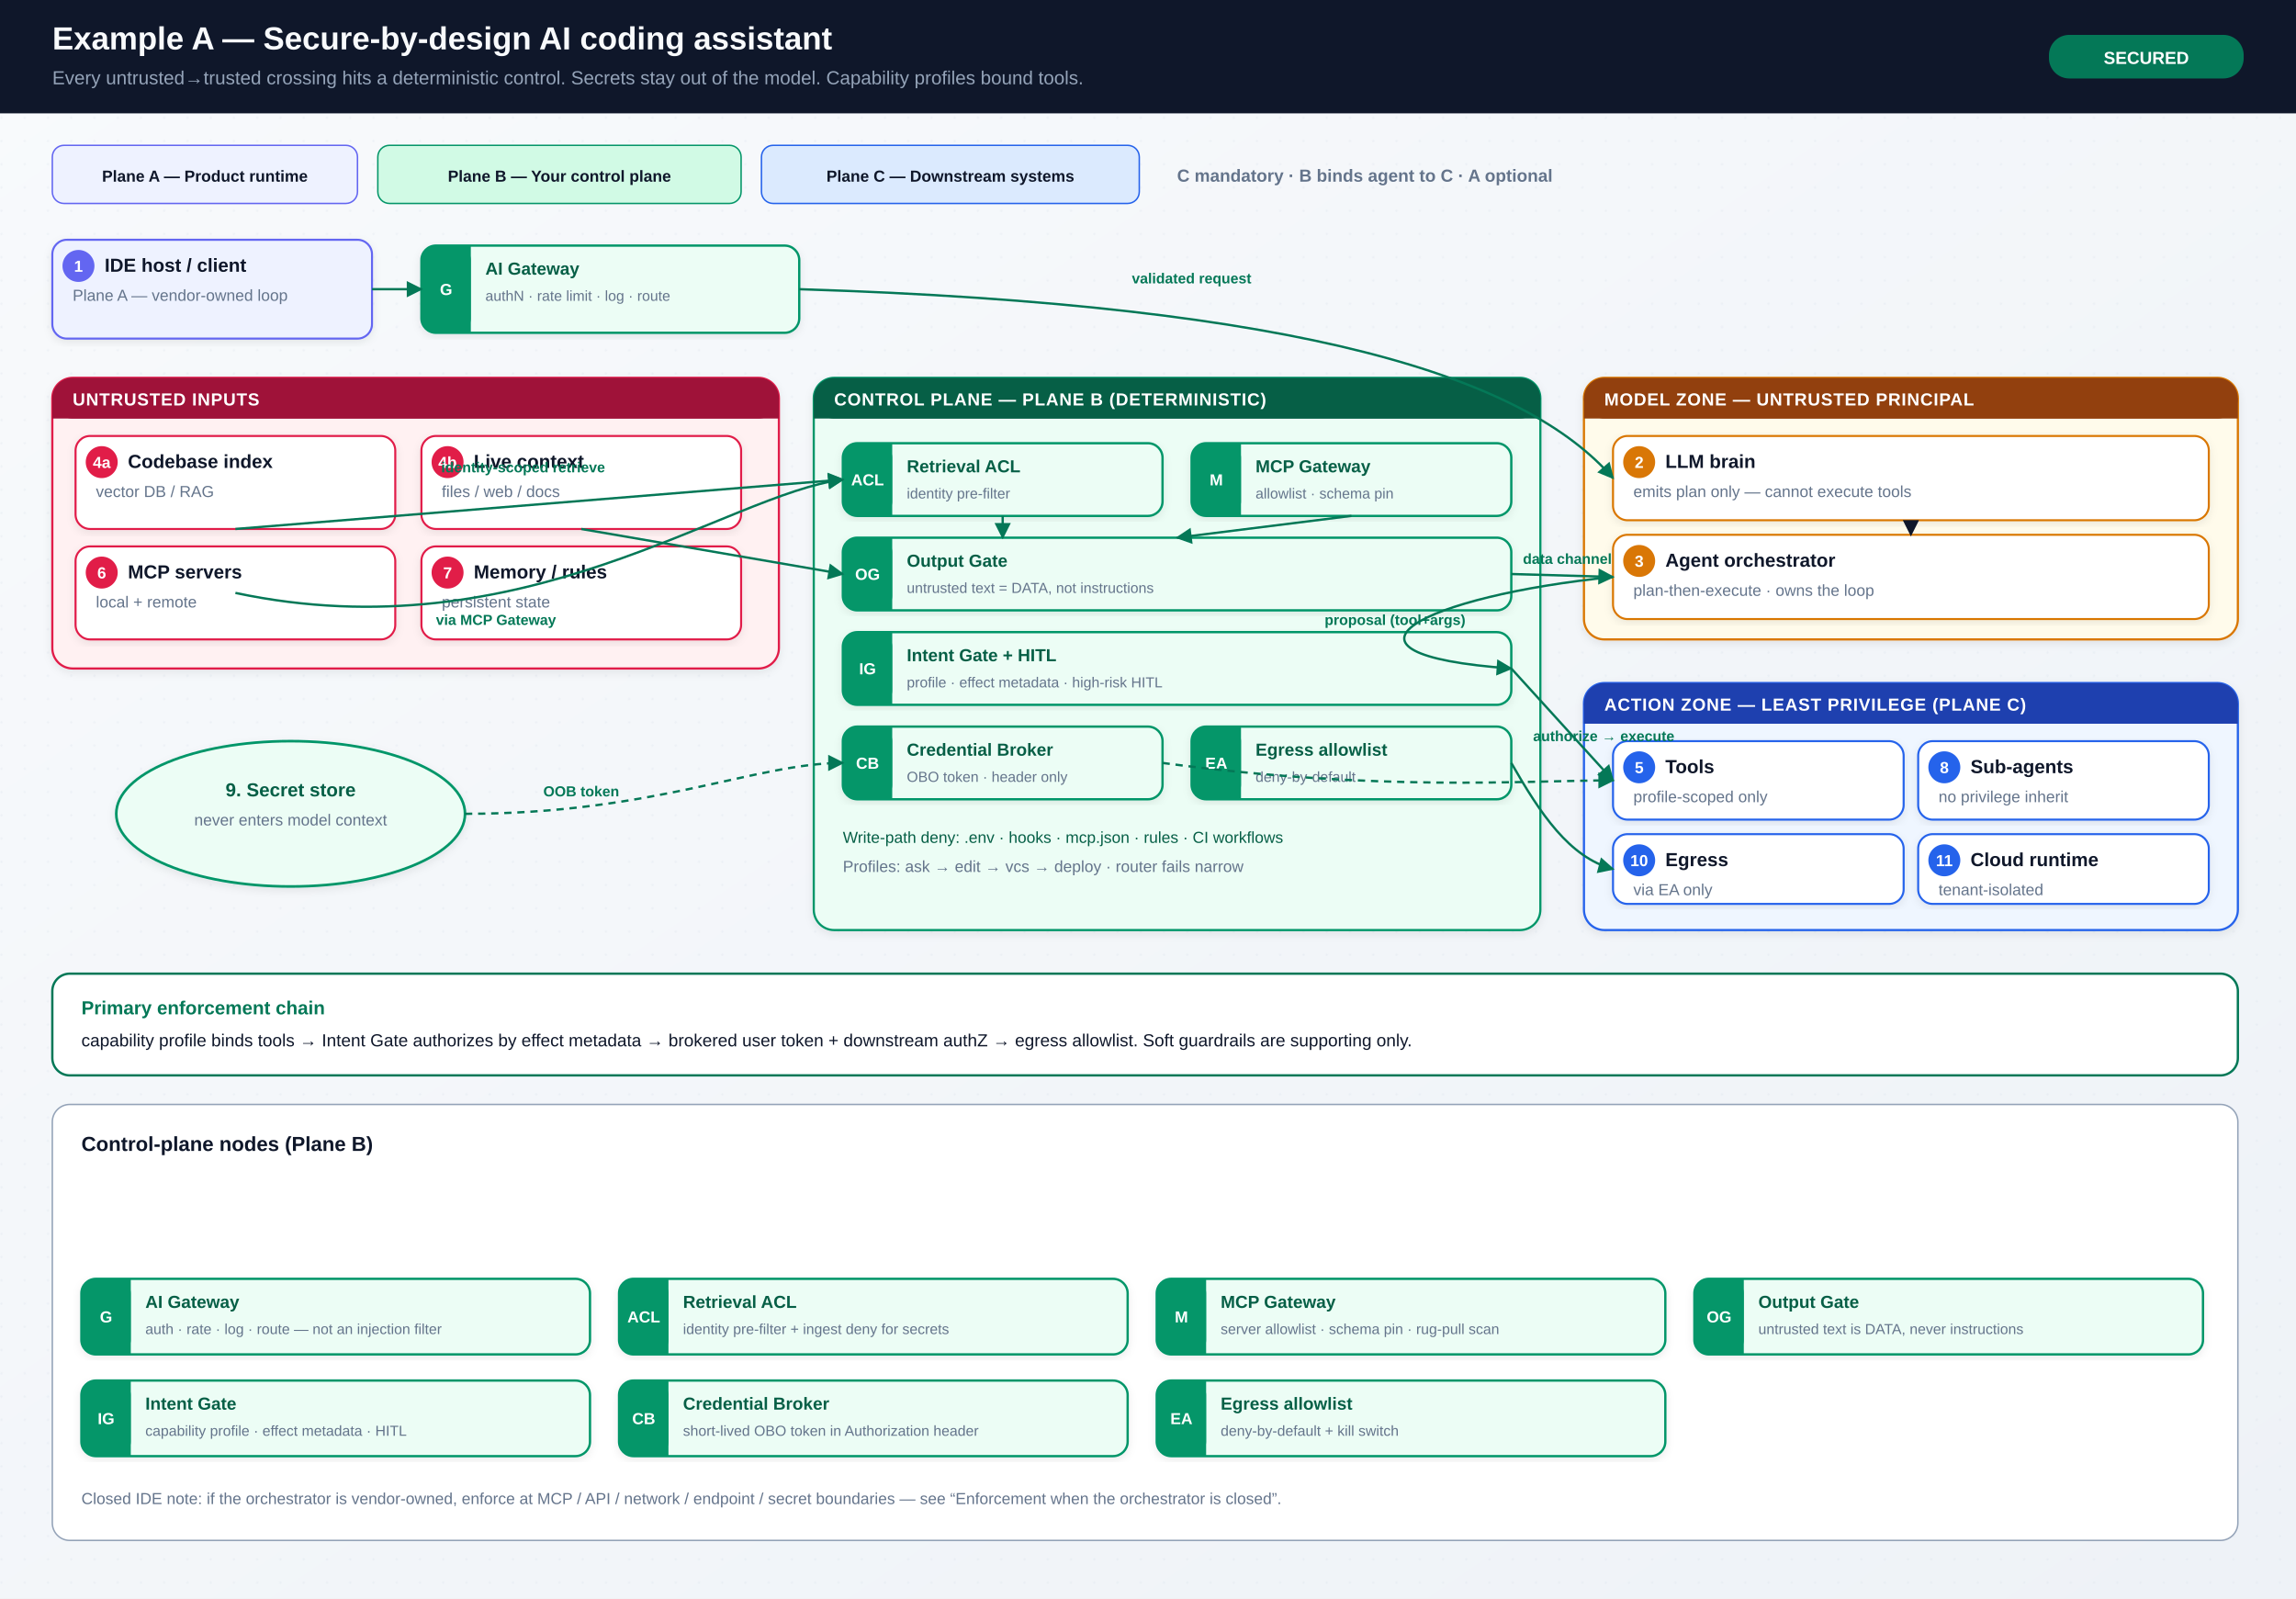
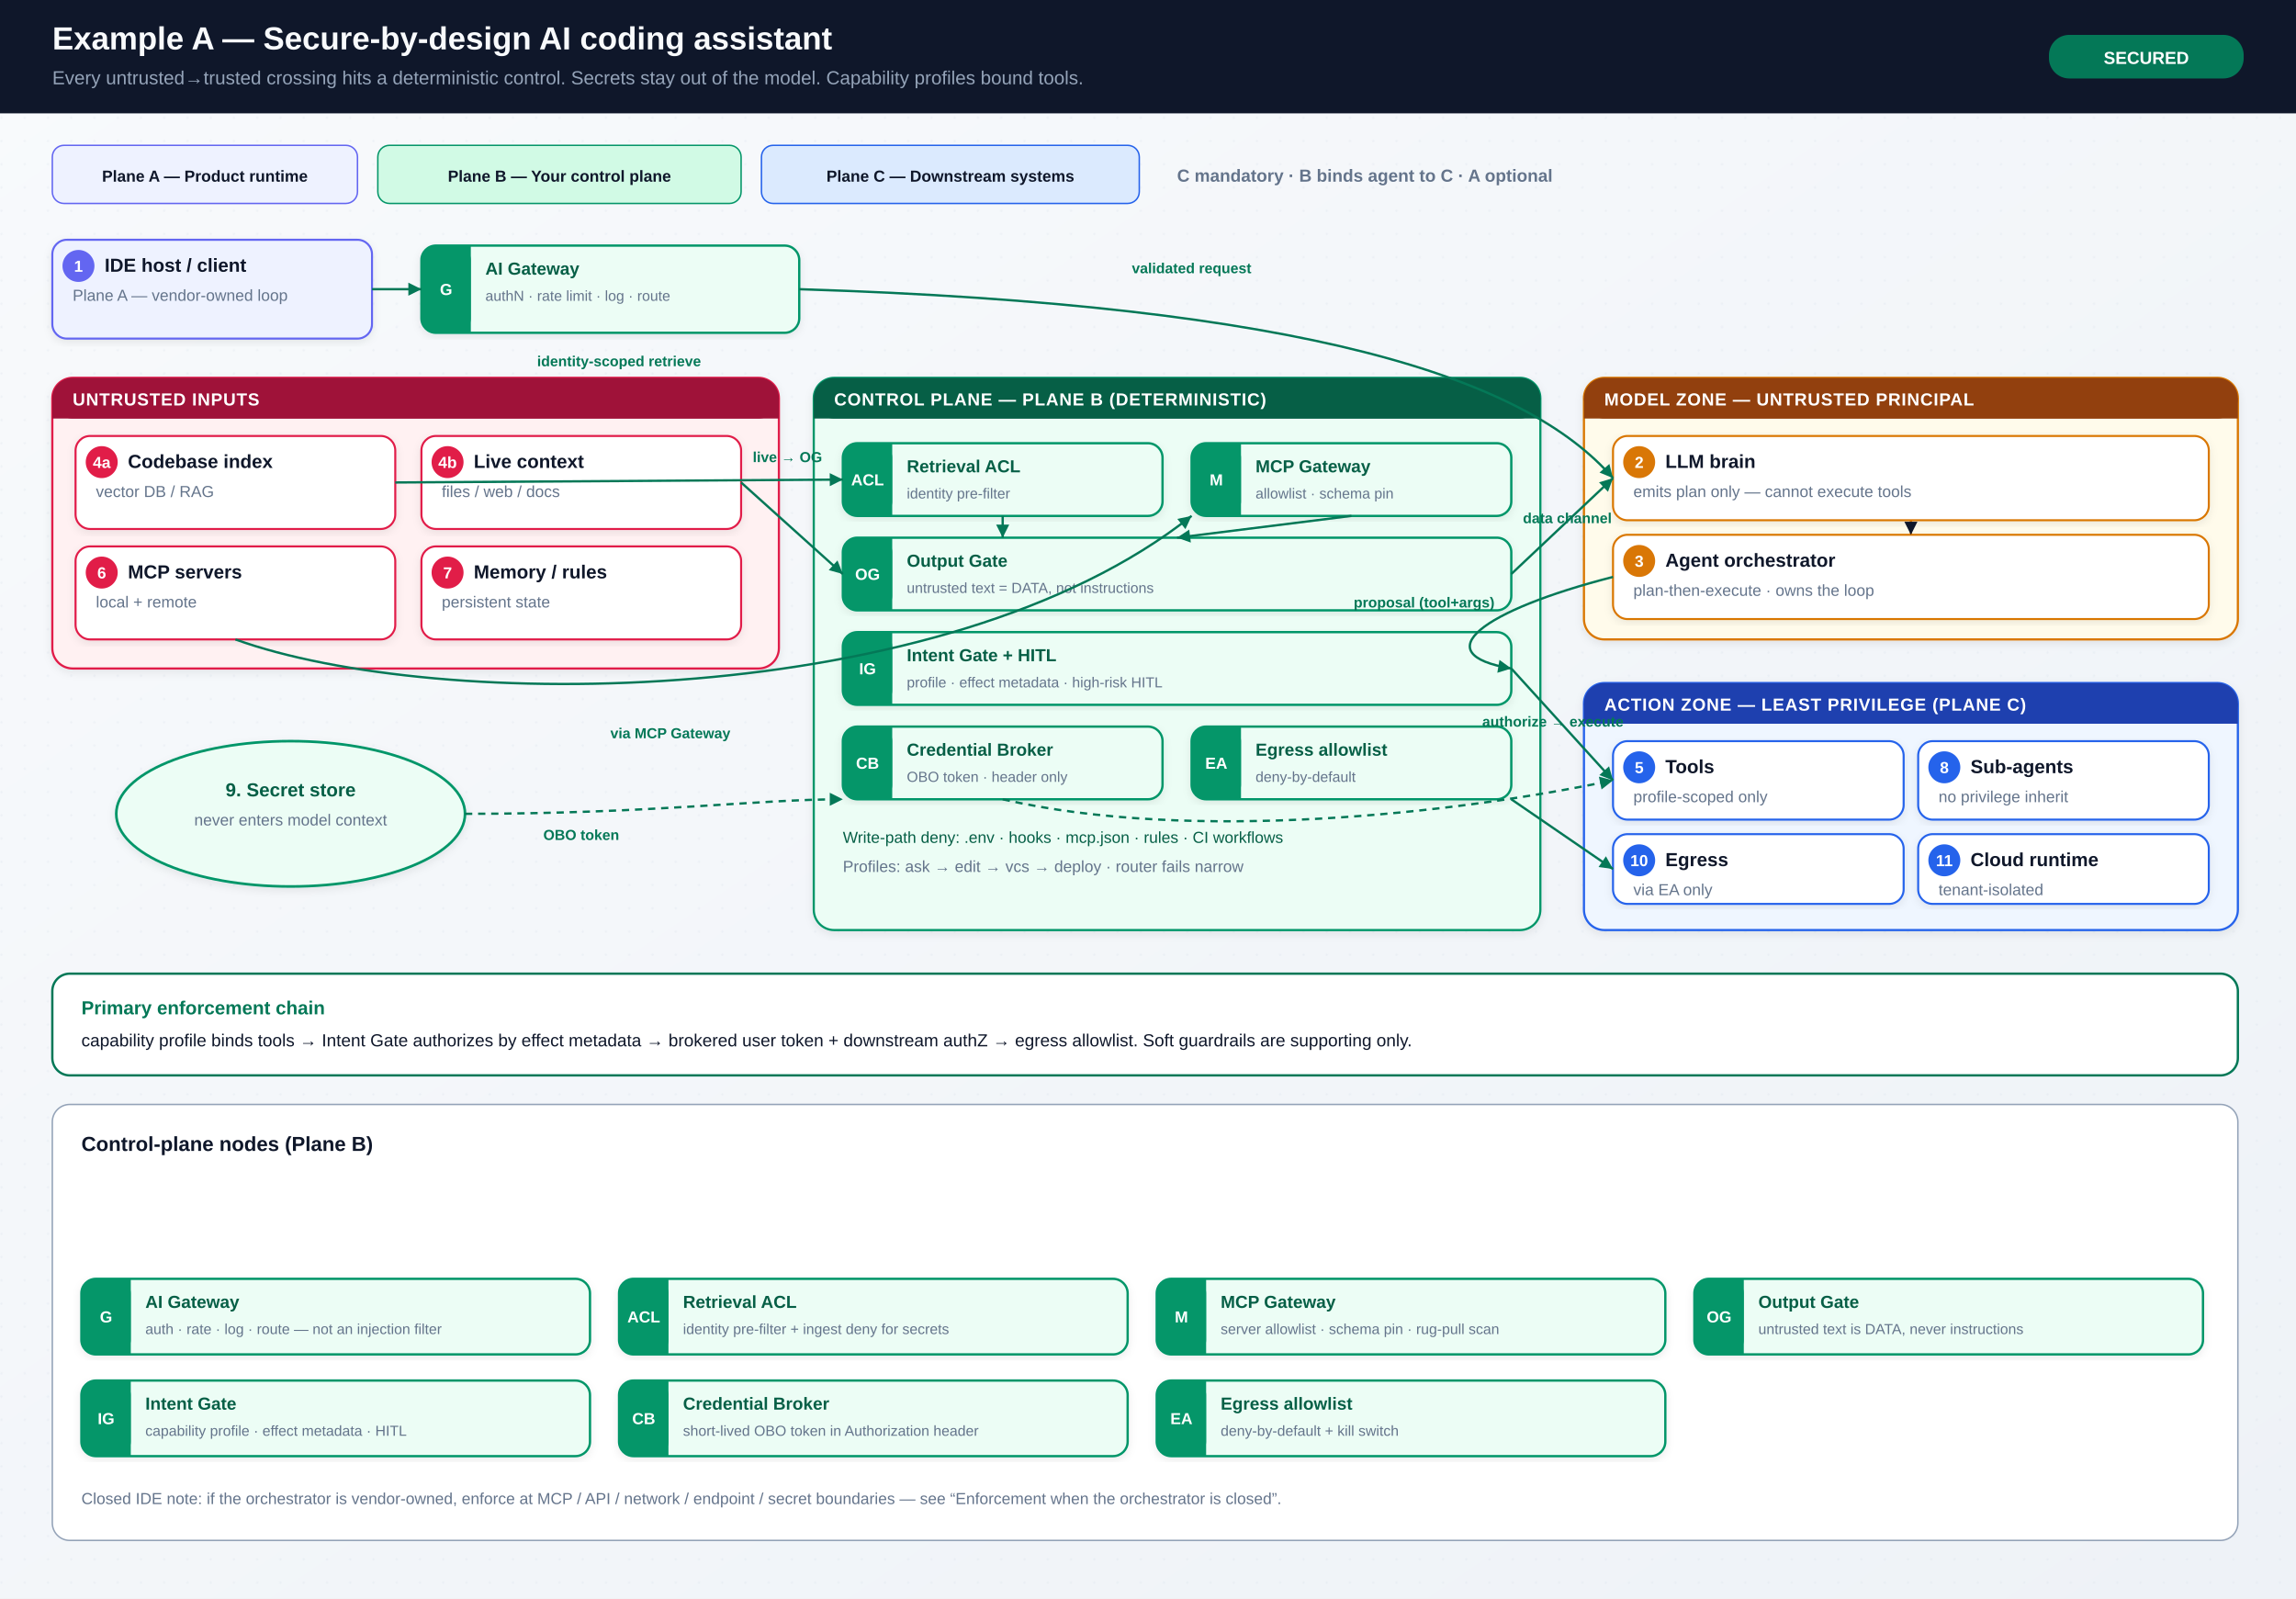
<svg xmlns="http://www.w3.org/2000/svg" width="1580" height="1100" viewBox="0 0 1580 1100">
  <defs>
-     <marker id="arr" viewBox="0 0 10 10" refX="9" refY="5" markerWidth="7" markerHeight="7" orient="auto-start-reverse">
+     <marker id="arr" markerUnits="userSpaceOnUse" viewBox="0 0 10 10" refX="10" refY="5" markerWidth="9" markerHeight="9" orient="auto">
      <path d="M 0 0 L 10 5 L 0 10 z" fill="#0F172A" />
    </marker>
-     <marker id="arrR" viewBox="0 0 10 10" refX="9" refY="5" markerWidth="7" markerHeight="7" orient="auto-start-reverse">
+     <marker id="arrR" markerUnits="userSpaceOnUse" viewBox="0 0 10 10" refX="10" refY="5" markerWidth="9" markerHeight="9" orient="auto">
      <path d="M 0 0 L 10 5 L 0 10 z" fill="#B91C1C" />
    </marker>
-     <marker id="arrG" viewBox="0 0 10 10" refX="9" refY="5" markerWidth="7" markerHeight="7" orient="auto-start-reverse">
+     <marker id="arrG" markerUnits="userSpaceOnUse" viewBox="0 0 10 10" refX="10" refY="5" markerWidth="9" markerHeight="9" orient="auto">
      <path d="M 0 0 L 10 5 L 0 10 z" fill="#047857" />
    </marker>
-     <marker id="arrB" viewBox="0 0 10 10" refX="9" refY="5" markerWidth="7" markerHeight="7" orient="auto-start-reverse">
+     <marker id="arrB" markerUnits="userSpaceOnUse" viewBox="0 0 10 10" refX="10" refY="5" markerWidth="9" markerHeight="9" orient="auto">
      <path d="M 0 0 L 10 5 L 0 10 z" fill="#2563EB" />
    </marker>
    <filter id="soft" x="-8%" y="-8%" width="116%" height="116%">
      <feDropShadow dx="0" dy="2" stdDeviation="3" flood-color="#0F172A" flood-opacity="0.08" />
    </filter>
    <linearGradient id="bgGrad" x1="0" y1="0" x2="1" y2="1">
      <stop offset="0%" stop-color="#F8FAFC" />
      <stop offset="100%" stop-color="#EEF2F7" />
    </linearGradient>
    <pattern id="dots" width="16" height="16" patternUnits="userSpaceOnUse">
      <circle cx="1" cy="1" r="0.8" fill="#CBD5E1" opacity="0.55" />
    </pattern>
  </defs>
  <rect width="1580" height="1100" fill="url(#bgGrad)" />
  <rect width="1580" height="1100" fill="url(#dots)" opacity="0.35" />
  <rect width="1580" height="78" fill="#0F172A" />
  <text x="36" y="34" font-family="Segoe UI, Helvetica Neue, Arial, sans-serif" font-size="22" font-weight="700" fill="#F8FAFC">Example A — Secure-by-design AI coding assistant</text>
  <text x="36" y="58" font-family="Segoe UI, Helvetica Neue, Arial, sans-serif" font-size="13" fill="#94A3B8">Every untrusted→trusted crossing hits a deterministic control. Secrets stay out of the model. Capability profiles bound tools.</text>
  <rect x="1410" y="24" rx="14" ry="14" width="134" height="30" fill="#047857" />
  <text x="1477" y="44" text-anchor="middle" font-family="Segoe UI, Helvetica Neue, Arial, sans-serif" font-size="12" font-weight="700" fill="#FFFFFF">SECURED</text>
  <rect x="36" y="100" width="210" height="40" rx="8" fill="#EEF2FF" stroke="#6366F1" />
  <text x="141" y="125" text-anchor="middle" font-family="Segoe UI, Helvetica Neue, Arial, sans-serif" font-size="11" font-weight="600" fill="#0F172A">Plane A — Product runtime</text>
  <rect x="260" y="100" width="250" height="40" rx="8" fill="#D1FAE5" stroke="#059669" />
  <text x="385" y="125" text-anchor="middle" font-family="Segoe UI, Helvetica Neue, Arial, sans-serif" font-size="11" font-weight="600" fill="#0F172A">Plane B — Your control plane</text>
  <rect x="524" y="100" width="260" height="40" rx="8" fill="#DBEAFE" stroke="#2563EB" />
  <text x="654" y="125" text-anchor="middle" font-family="Segoe UI, Helvetica Neue, Arial, sans-serif" font-size="11" font-weight="600" fill="#0F172A">Plane C — Downstream systems</text>
  <text x="810" y="125" text-anchor="start" font-family="Segoe UI, Helvetica Neue, Arial, sans-serif" font-size="12" font-weight="600" fill="#64748B">C mandatory · B binds agent to C · A optional</text>
  <rect x="36" y="165" width="220" height="68" rx="10" ry="10" fill="#EEF2FF" stroke="#6366F1" stroke-width="1.4" filter="url(#soft)" />
  <circle cx="54" cy="183" r="11" fill="#6366F1" />
  <text x="54" y="187" text-anchor="middle" font-family="Segoe UI, Helvetica Neue, Arial, sans-serif" font-size="11" font-weight="700" fill="#FFFFFF">1</text>
  <text x="72" y="187" font-family="Segoe UI, Helvetica Neue, Arial, sans-serif" font-size="13" font-weight="700" fill="#0F172A">IDE host / client</text>
  <text x="50" y="207" font-family="Segoe UI, Helvetica Neue, Arial, sans-serif" font-size="11" fill="#64748B">Plane A — vendor-owned loop</text>
  <rect x="290" y="169" width="260" height="60" rx="10" ry="10" fill="#ECFDF5" stroke="#059669" stroke-width="1.6" filter="url(#soft)" />
  <rect x="290" y="169" width="34" height="60" rx="10" ry="10" fill="#059669" />
  <rect x="306" y="169" width="18" height="60" fill="#059669" />
  <text x="307" y="203.0" text-anchor="middle" font-family="Segoe UI, Helvetica Neue, Arial, sans-serif" font-size="11" font-weight="800" fill="#FFFFFF">G</text>
  <text x="334" y="189" font-family="Segoe UI, Helvetica Neue, Arial, sans-serif" font-size="12" font-weight="700" fill="#065F46">AI Gateway</text>
  <text x="334" y="207" font-family="Segoe UI, Helvetica Neue, Arial, sans-serif" font-size="10" fill="#64748B">authN · rate limit · log · route</text>
  <path d="M256,199 L290,199" fill="none" stroke="#047857" stroke-width="1.6" marker-end="url(#arrG)" />
  <rect x="36" y="260" width="500" height="200" rx="14" ry="14" fill="#FFF1F2" stroke="#E11D48" stroke-width="1.5" filter="url(#soft)" />
  <rect x="36" y="260" width="500" height="28" rx="14" ry="14" fill="#9F1239" />
  <rect x="36" y="274" width="500" height="14" fill="#9F1239" />
  <text x="50" y="279" font-family="Segoe UI, Helvetica Neue, Arial, sans-serif" font-size="12" font-weight="700" fill="#FFFFFF" letter-spacing="0.04em">UNTRUSTED INPUTS</text>
  <rect x="52" y="300" width="220" height="64" rx="10" ry="10" fill="#FFFFFF" stroke="#E11D48" stroke-width="1.4" filter="url(#soft)" />
  <circle cx="70" cy="318" r="11" fill="#E11D48" />
  <text x="70" y="322" text-anchor="middle" font-family="Segoe UI, Helvetica Neue, Arial, sans-serif" font-size="11" font-weight="700" fill="#FFFFFF">4a</text>
  <text x="88" y="322" font-family="Segoe UI, Helvetica Neue, Arial, sans-serif" font-size="13" font-weight="700" fill="#0F172A">Codebase index</text>
  <text x="66" y="342" font-family="Segoe UI, Helvetica Neue, Arial, sans-serif" font-size="11" fill="#64748B">vector DB / RAG</text>
  <rect x="290" y="300" width="220" height="64" rx="10" ry="10" fill="#FFFFFF" stroke="#E11D48" stroke-width="1.4" filter="url(#soft)" />
  <circle cx="308" cy="318" r="11" fill="#E11D48" />
  <text x="308" y="322" text-anchor="middle" font-family="Segoe UI, Helvetica Neue, Arial, sans-serif" font-size="11" font-weight="700" fill="#FFFFFF">4b</text>
  <text x="326" y="322" font-family="Segoe UI, Helvetica Neue, Arial, sans-serif" font-size="13" font-weight="700" fill="#0F172A">Live context</text>
  <text x="304" y="342" font-family="Segoe UI, Helvetica Neue, Arial, sans-serif" font-size="11" fill="#64748B">files / web / docs</text>
  <rect x="52" y="376" width="220" height="64" rx="10" ry="10" fill="#FFFFFF" stroke="#E11D48" stroke-width="1.4" filter="url(#soft)" />
  <circle cx="70" cy="394" r="11" fill="#E11D48" />
  <text x="70" y="398" text-anchor="middle" font-family="Segoe UI, Helvetica Neue, Arial, sans-serif" font-size="11" font-weight="700" fill="#FFFFFF">6</text>
  <text x="88" y="398" font-family="Segoe UI, Helvetica Neue, Arial, sans-serif" font-size="13" font-weight="700" fill="#0F172A">MCP servers</text>
  <text x="66" y="418" font-family="Segoe UI, Helvetica Neue, Arial, sans-serif" font-size="11" fill="#64748B">local + remote</text>
  <rect x="290" y="376" width="220" height="64" rx="10" ry="10" fill="#FFFFFF" stroke="#E11D48" stroke-width="1.4" filter="url(#soft)" />
  <circle cx="308" cy="394" r="11" fill="#E11D48" />
  <text x="308" y="398" text-anchor="middle" font-family="Segoe UI, Helvetica Neue, Arial, sans-serif" font-size="11" font-weight="700" fill="#FFFFFF">7</text>
  <text x="326" y="398" font-family="Segoe UI, Helvetica Neue, Arial, sans-serif" font-size="13" font-weight="700" fill="#0F172A">Memory / rules</text>
  <text x="304" y="418" font-family="Segoe UI, Helvetica Neue, Arial, sans-serif" font-size="11" fill="#64748B">persistent state</text>
  <rect x="560" y="260" width="500" height="380" rx="14" ry="14" fill="#ECFDF5" stroke="#059669" stroke-width="1.5" filter="url(#soft)" />
  <rect x="560" y="260" width="500" height="28" rx="14" ry="14" fill="#065F46" />
  <rect x="560" y="274" width="500" height="14" fill="#065F46" />
  <text x="574" y="279" font-family="Segoe UI, Helvetica Neue, Arial, sans-serif" font-size="12" font-weight="700" fill="#FFFFFF" letter-spacing="0.04em">CONTROL PLANE — PLANE B (DETERMINISTIC)</text>
  <rect x="580" y="305" width="220" height="50" rx="10" ry="10" fill="#ECFDF5" stroke="#059669" stroke-width="1.6" filter="url(#soft)" />
  <rect x="580" y="305" width="34" height="50" rx="10" ry="10" fill="#059669" />
  <rect x="596" y="305" width="18" height="50" fill="#059669" />
  <text x="597" y="334.0" text-anchor="middle" font-family="Segoe UI, Helvetica Neue, Arial, sans-serif" font-size="11" font-weight="800" fill="#FFFFFF">ACL</text>
  <text x="624" y="325" font-family="Segoe UI, Helvetica Neue, Arial, sans-serif" font-size="12" font-weight="700" fill="#065F46">Retrieval ACL</text>
  <text x="624" y="343" font-family="Segoe UI, Helvetica Neue, Arial, sans-serif" font-size="10" fill="#64748B">identity pre-filter</text>
  <rect x="820" y="305" width="220" height="50" rx="10" ry="10" fill="#ECFDF5" stroke="#059669" stroke-width="1.6" filter="url(#soft)" />
  <rect x="820" y="305" width="34" height="50" rx="10" ry="10" fill="#059669" />
  <rect x="836" y="305" width="18" height="50" fill="#059669" />
  <text x="837" y="334.0" text-anchor="middle" font-family="Segoe UI, Helvetica Neue, Arial, sans-serif" font-size="11" font-weight="800" fill="#FFFFFF">M</text>
  <text x="864" y="325" font-family="Segoe UI, Helvetica Neue, Arial, sans-serif" font-size="12" font-weight="700" fill="#065F46">MCP Gateway</text>
  <text x="864" y="343" font-family="Segoe UI, Helvetica Neue, Arial, sans-serif" font-size="10" fill="#64748B">allowlist · schema pin</text>
  <rect x="580" y="370" width="460" height="50" rx="10" ry="10" fill="#ECFDF5" stroke="#059669" stroke-width="1.6" filter="url(#soft)" />
  <rect x="580" y="370" width="34" height="50" rx="10" ry="10" fill="#059669" />
  <rect x="596" y="370" width="18" height="50" fill="#059669" />
  <text x="597" y="399.0" text-anchor="middle" font-family="Segoe UI, Helvetica Neue, Arial, sans-serif" font-size="11" font-weight="800" fill="#FFFFFF">OG</text>
  <text x="624" y="390" font-family="Segoe UI, Helvetica Neue, Arial, sans-serif" font-size="12" font-weight="700" fill="#065F46">Output Gate</text>
  <text x="624" y="408" font-family="Segoe UI, Helvetica Neue, Arial, sans-serif" font-size="10" fill="#64748B">untrusted text = DATA, not instructions</text>
  <rect x="580" y="435" width="460" height="50" rx="10" ry="10" fill="#ECFDF5" stroke="#059669" stroke-width="1.6" filter="url(#soft)" />
  <rect x="580" y="435" width="34" height="50" rx="10" ry="10" fill="#059669" />
  <rect x="596" y="435" width="18" height="50" fill="#059669" />
  <text x="597" y="464.0" text-anchor="middle" font-family="Segoe UI, Helvetica Neue, Arial, sans-serif" font-size="11" font-weight="800" fill="#FFFFFF">IG</text>
  <text x="624" y="455" font-family="Segoe UI, Helvetica Neue, Arial, sans-serif" font-size="12" font-weight="700" fill="#065F46">Intent Gate + HITL</text>
  <text x="624" y="473" font-family="Segoe UI, Helvetica Neue, Arial, sans-serif" font-size="10" fill="#64748B">profile · effect metadata · high-risk HITL</text>
  <rect x="580" y="500" width="220" height="50" rx="10" ry="10" fill="#ECFDF5" stroke="#059669" stroke-width="1.6" filter="url(#soft)" />
  <rect x="580" y="500" width="34" height="50" rx="10" ry="10" fill="#059669" />
  <rect x="596" y="500" width="18" height="50" fill="#059669" />
  <text x="597" y="529.0" text-anchor="middle" font-family="Segoe UI, Helvetica Neue, Arial, sans-serif" font-size="11" font-weight="800" fill="#FFFFFF">CB</text>
  <text x="624" y="520" font-family="Segoe UI, Helvetica Neue, Arial, sans-serif" font-size="12" font-weight="700" fill="#065F46">Credential Broker</text>
  <text x="624" y="538" font-family="Segoe UI, Helvetica Neue, Arial, sans-serif" font-size="10" fill="#64748B">OBO token · header only</text>
  <rect x="820" y="500" width="220" height="50" rx="10" ry="10" fill="#ECFDF5" stroke="#059669" stroke-width="1.6" filter="url(#soft)" />
  <rect x="820" y="500" width="34" height="50" rx="10" ry="10" fill="#059669" />
  <rect x="836" y="500" width="18" height="50" fill="#059669" />
  <text x="837" y="529.0" text-anchor="middle" font-family="Segoe UI, Helvetica Neue, Arial, sans-serif" font-size="11" font-weight="800" fill="#FFFFFF">EA</text>
  <text x="864" y="520" font-family="Segoe UI, Helvetica Neue, Arial, sans-serif" font-size="12" font-weight="700" fill="#065F46">Egress allowlist</text>
  <text x="864" y="538" font-family="Segoe UI, Helvetica Neue, Arial, sans-serif" font-size="10" fill="#64748B">deny-by-default</text>
  <text x="580" y="580" font-family="Segoe UI, Helvetica Neue, Arial, sans-serif" font-size="11" fill="#065F46">Write-path deny: .env · hooks · mcp.json · rules · CI workflows</text>
  <text x="580" y="600" font-family="Segoe UI, Helvetica Neue, Arial, sans-serif" font-size="11" fill="#64748B">Profiles: ask → edit → vcs → deploy  ·  router fails narrow</text>
  <rect x="1090" y="260" width="450" height="180" rx="14" ry="14" fill="#FFFBEB" stroke="#D97706" stroke-width="1.5" filter="url(#soft)" />
  <rect x="1090" y="260" width="450" height="28" rx="14" ry="14" fill="#92400E" />
  <rect x="1090" y="274" width="450" height="14" fill="#92400E" />
  <text x="1104" y="279" font-family="Segoe UI, Helvetica Neue, Arial, sans-serif" font-size="12" font-weight="700" fill="#FFFFFF" letter-spacing="0.04em">MODEL ZONE — UNTRUSTED PRINCIPAL</text>
  <rect x="1110" y="300" width="410" height="58" rx="10" ry="10" fill="#FFFFFF" stroke="#D97706" stroke-width="1.4" filter="url(#soft)" />
  <circle cx="1128" cy="318" r="11" fill="#D97706" />
  <text x="1128" y="322" text-anchor="middle" font-family="Segoe UI, Helvetica Neue, Arial, sans-serif" font-size="11" font-weight="700" fill="#FFFFFF">2</text>
  <text x="1146" y="322" font-family="Segoe UI, Helvetica Neue, Arial, sans-serif" font-size="13" font-weight="700" fill="#0F172A">LLM brain</text>
  <text x="1124" y="342" font-family="Segoe UI, Helvetica Neue, Arial, sans-serif" font-size="11" fill="#64748B">emits plan only — cannot execute tools</text>
  <rect x="1110" y="368" width="410" height="58" rx="10" ry="10" fill="#FFFFFF" stroke="#D97706" stroke-width="1.4" filter="url(#soft)" />
  <circle cx="1128" cy="386" r="11" fill="#D97706" />
  <text x="1128" y="390" text-anchor="middle" font-family="Segoe UI, Helvetica Neue, Arial, sans-serif" font-size="11" font-weight="700" fill="#FFFFFF">3</text>
  <text x="1146" y="390" font-family="Segoe UI, Helvetica Neue, Arial, sans-serif" font-size="13" font-weight="700" fill="#0F172A">Agent orchestrator</text>
  <text x="1124" y="410" font-family="Segoe UI, Helvetica Neue, Arial, sans-serif" font-size="11" fill="#64748B">plan-then-execute · owns the loop</text>
  <rect x="1090" y="470" width="450" height="170" rx="14" ry="14" fill="#EFF6FF" stroke="#2563EB" stroke-width="1.5" filter="url(#soft)" />
  <rect x="1090" y="470" width="450" height="28" rx="14" ry="14" fill="#1E40AF" />
  <rect x="1090" y="484" width="450" height="14" fill="#1E40AF" />
  <text x="1104" y="489" font-family="Segoe UI, Helvetica Neue, Arial, sans-serif" font-size="12" font-weight="700" fill="#FFFFFF" letter-spacing="0.04em">ACTION ZONE — LEAST PRIVILEGE (PLANE C)</text>
  <rect x="1110" y="510" width="200" height="54" rx="10" ry="10" fill="#FFFFFF" stroke="#2563EB" stroke-width="1.4" filter="url(#soft)" />
  <circle cx="1128" cy="528" r="11" fill="#2563EB" />
  <text x="1128" y="532" text-anchor="middle" font-family="Segoe UI, Helvetica Neue, Arial, sans-serif" font-size="11" font-weight="700" fill="#FFFFFF">5</text>
  <text x="1146" y="532" font-family="Segoe UI, Helvetica Neue, Arial, sans-serif" font-size="13" font-weight="700" fill="#0F172A">Tools</text>
  <text x="1124" y="552" font-family="Segoe UI, Helvetica Neue, Arial, sans-serif" font-size="11" fill="#64748B">profile-scoped only</text>
  <rect x="1320" y="510" width="200" height="54" rx="10" ry="10" fill="#FFFFFF" stroke="#2563EB" stroke-width="1.4" filter="url(#soft)" />
  <circle cx="1338" cy="528" r="11" fill="#2563EB" />
  <text x="1338" y="532" text-anchor="middle" font-family="Segoe UI, Helvetica Neue, Arial, sans-serif" font-size="11" font-weight="700" fill="#FFFFFF">8</text>
  <text x="1356" y="532" font-family="Segoe UI, Helvetica Neue, Arial, sans-serif" font-size="13" font-weight="700" fill="#0F172A">Sub-agents</text>
  <text x="1334" y="552" font-family="Segoe UI, Helvetica Neue, Arial, sans-serif" font-size="11" fill="#64748B">no privilege inherit</text>
  <rect x="1110" y="574" width="200" height="48" rx="10" ry="10" fill="#FFFFFF" stroke="#2563EB" stroke-width="1.4" filter="url(#soft)" />
  <circle cx="1128" cy="592" r="11" fill="#2563EB" />
  <text x="1128" y="596" text-anchor="middle" font-family="Segoe UI, Helvetica Neue, Arial, sans-serif" font-size="11" font-weight="700" fill="#FFFFFF">10</text>
  <text x="1146" y="596" font-family="Segoe UI, Helvetica Neue, Arial, sans-serif" font-size="13" font-weight="700" fill="#0F172A">Egress</text>
  <text x="1124" y="616" font-family="Segoe UI, Helvetica Neue, Arial, sans-serif" font-size="11" fill="#64748B">via EA only</text>
  <rect x="1320" y="574" width="200" height="48" rx="10" ry="10" fill="#FFFFFF" stroke="#2563EB" stroke-width="1.4" filter="url(#soft)" />
  <circle cx="1338" cy="592" r="11" fill="#2563EB" />
  <text x="1338" y="596" text-anchor="middle" font-family="Segoe UI, Helvetica Neue, Arial, sans-serif" font-size="11" font-weight="700" fill="#FFFFFF">11</text>
  <text x="1356" y="596" font-family="Segoe UI, Helvetica Neue, Arial, sans-serif" font-size="13" font-weight="700" fill="#0F172A">Cloud runtime</text>
  <text x="1334" y="616" font-family="Segoe UI, Helvetica Neue, Arial, sans-serif" font-size="11" fill="#64748B">tenant-isolated</text>
  <ellipse cx="200" cy="560" rx="120" ry="50" fill="#ECFDF5" stroke="#059669" stroke-width="1.8" filter="url(#soft)" />
  <text x="200" y="548" text-anchor="middle" font-family="Segoe UI, Helvetica Neue, Arial, sans-serif" font-size="13" font-weight="700" fill="#065F46">9. Secret store</text>
  <text x="200" y="568" text-anchor="middle" font-family="Segoe UI, Helvetica Neue, Arial, sans-serif" font-size="11" fill="#64748B">never enters model context</text>
-   <path d="M162,364 L580,330" fill="none" stroke="#047857" stroke-width="1.6" marker-end="url(#arrG)" />
-   <text x="360" y="325" text-anchor="middle" font-family="Segoe UI, Helvetica Neue, Arial, sans-serif" font-size="10" font-weight="600" fill="#047857">identity-scoped retrieve</text>
-   <path d="M400,364 L580,395" fill="none" stroke="#047857" stroke-width="1.6" marker-end="url(#arrG)" />
-   <path d="M162,408 C360,450 500,340 580,330" fill="none" stroke="#047857" stroke-width="1.6" marker-end="url(#arrG)" />
-   <text x="300" y="430" text-anchor="start" font-family="Segoe UI, Helvetica Neue, Arial, sans-serif" font-size="10" font-weight="600" fill="#047857">via MCP Gateway</text>
+   <path d="M272,332 L580,330" fill="none" stroke="#047857" stroke-width="1.6" marker-end="url(#arrG)" />
+   <text x="426" y="252" text-anchor="middle" font-family="Segoe UI, Helvetica Neue, Arial, sans-serif" font-size="10" font-weight="600" fill="#047857">identity-scoped retrieve</text>
+   <path d="M510,332 L580,395" fill="none" stroke="#047857" stroke-width="1.6" marker-end="url(#arrG)" />
+   <text x="518" y="318" text-anchor="start" font-family="Segoe UI, Helvetica Neue, Arial, sans-serif" font-size="10" font-weight="600" fill="#047857">live → OG</text>
+   <path d="M162,440 C300,490 650,490 820,355" fill="none" stroke="#047857" stroke-width="1.6" marker-end="url(#arrG)" />
+   <text x="420" y="508" text-anchor="start" font-family="Segoe UI, Helvetica Neue, Arial, sans-serif" font-size="10" font-weight="600" fill="#047857">via MCP Gateway</text>
  <path d="M690,355 L690,370" fill="none" stroke="#047857" stroke-width="1.6" marker-end="url(#arrG)" />
  <path d="M930,355 L810,370" fill="none" stroke="#047857" stroke-width="1.6" marker-end="url(#arrG)" />
-   <path d="M1040,395 L1110,397" fill="none" stroke="#047857" stroke-width="1.6" marker-end="url(#arrG)" />
-   <text x="1048" y="388" text-anchor="start" font-family="Segoe UI, Helvetica Neue, Arial, sans-serif" font-size="10" font-weight="600" fill="#047857">data channel</text>
+   <path d="M1040,395 L1110,329" fill="none" stroke="#047857" stroke-width="1.6" marker-end="url(#arrG)" />
+   <text x="1048" y="360" text-anchor="start" font-family="Segoe UI, Helvetica Neue, Arial, sans-serif" font-size="10" font-weight="600" fill="#047857">data channel</text>
  <path d="M550,199 C900,210 1050,260 1110,329" fill="none" stroke="#047857" stroke-width="1.6" marker-end="url(#arrG)" />
-   <text x="820" y="195" text-anchor="middle" font-family="Segoe UI, Helvetica Neue, Arial, sans-serif" font-size="10" font-weight="600" fill="#047857">validated request</text>
+   <text x="820" y="188" text-anchor="middle" font-family="Segoe UI, Helvetica Neue, Arial, sans-serif" font-size="10" font-weight="600" fill="#047857">validated request</text>
  <path d="M1315,358 L1315,368" fill="none" stroke="#D97706" stroke-width="1.6" marker-end="url(#arr)" />
-   <path d="M1110,397 C980,410 900,450 1040,460" fill="none" stroke="#047857" stroke-width="1.6" marker-end="url(#arrG)" />
-   <text x="960" y="430" text-anchor="middle" font-family="Segoe UI, Helvetica Neue, Arial, sans-serif" font-size="10" font-weight="600" fill="#047857">proposal (tool+args)</text>
+   <path d="M1110,397 C1020,420 980,450 1040,460" fill="none" stroke="#047857" stroke-width="1.6" marker-end="url(#arrG)" />
+   <text x="980" y="418" text-anchor="middle" font-family="Segoe UI, Helvetica Neue, Arial, sans-serif" font-size="10" font-weight="600" fill="#047857">proposal (tool+args)</text>
  <path d="M1040,460 L1110,537" fill="none" stroke="#047857" stroke-width="1.6" marker-end="url(#arrG)" />
-   <text x="1055" y="510" text-anchor="start" font-family="Segoe UI, Helvetica Neue, Arial, sans-serif" font-size="10" font-weight="600" fill="#047857">authorize → execute</text>
-   <path d="M320,560 C450,560 520,525 580,525" fill="none" stroke="#047857" stroke-width="1.6" marker-end="url(#arrG)" stroke-dasharray="5 4" />
-   <text x="400" y="548" text-anchor="middle" font-family="Segoe UI, Helvetica Neue, Arial, sans-serif" font-size="10" font-weight="600" fill="#047857">OOB token</text>
-   <path d="M800,525 C950,545 1050,537 1110,537" fill="none" stroke="#047857" stroke-width="1.6" marker-end="url(#arrG)" stroke-dasharray="5 4" />
-   <path d="M1040,525 C1060,560 1080,590 1110,598" fill="none" stroke="#047857" stroke-width="1.6" marker-end="url(#arrG)" />
+   <text x="1020" y="500" text-anchor="start" font-family="Segoe UI, Helvetica Neue, Arial, sans-serif" font-size="10" font-weight="600" fill="#047857">authorize → execute</text>
+   <path d="M320,560 C450,560 520,550 580,550" fill="none" stroke="#047857" stroke-width="1.6" marker-end="url(#arrG)" stroke-dasharray="5 4" />
+   <text x="400" y="578" text-anchor="middle" font-family="Segoe UI, Helvetica Neue, Arial, sans-serif" font-size="10" font-weight="600" fill="#047857">OBO token</text>
+   <path d="M690,550 C820,580 1000,560 1110,537" fill="none" stroke="#047857" stroke-width="1.6" marker-end="url(#arrG)" stroke-dasharray="5 4" />
+   <path d="M1040,550 L1110,598" fill="none" stroke="#047857" stroke-width="1.6" marker-end="url(#arrG)" />
  <rect x="36" y="670" width="1504" height="70" rx="12" fill="#FFFFFF" stroke="#047857" stroke-width="1.6" />
  <text x="56" y="698" font-family="Segoe UI, Helvetica Neue, Arial, sans-serif" font-size="13" font-weight="700" fill="#047857">Primary enforcement chain</text>
  <text x="56" y="720" font-family="Segoe UI, Helvetica Neue, Arial, sans-serif" font-size="12" fill="#0F172A">capability profile binds tools  →  Intent Gate authorizes by effect metadata  →  brokered user token + downstream authZ  →  egress allowlist. Soft guardrails are supporting only.</text>
  <rect x="36" y="760" width="1504" height="300" rx="12" fill="#FFFFFF" stroke="#94A3B8" />
  <text x="56" y="792" font-family="Segoe UI, Helvetica Neue, Arial, sans-serif" font-size="14" font-weight="700" fill="#0F172A">Control-plane nodes (Plane B)</text>
  <rect x="56" y="880" width="350" height="52" rx="10" ry="10" fill="#ECFDF5" stroke="#059669" stroke-width="1.6" filter="url(#soft)" />
  <rect x="56" y="880" width="34" height="52" rx="10" ry="10" fill="#059669" />
  <rect x="72" y="880" width="18" height="52" fill="#059669" />
  <text x="73" y="910.0" text-anchor="middle" font-family="Segoe UI, Helvetica Neue, Arial, sans-serif" font-size="11" font-weight="800" fill="#FFFFFF">G</text>
  <text x="100" y="900" font-family="Segoe UI, Helvetica Neue, Arial, sans-serif" font-size="12" font-weight="700" fill="#065F46">AI Gateway</text>
  <text x="100" y="918" font-family="Segoe UI, Helvetica Neue, Arial, sans-serif" font-size="10" fill="#64748B">auth · rate · log · route — not an injection filter</text>
  <rect x="426" y="880" width="350" height="52" rx="10" ry="10" fill="#ECFDF5" stroke="#059669" stroke-width="1.6" filter="url(#soft)" />
  <rect x="426" y="880" width="34" height="52" rx="10" ry="10" fill="#059669" />
  <rect x="442" y="880" width="18" height="52" fill="#059669" />
  <text x="443" y="910.0" text-anchor="middle" font-family="Segoe UI, Helvetica Neue, Arial, sans-serif" font-size="11" font-weight="800" fill="#FFFFFF">ACL</text>
  <text x="470" y="900" font-family="Segoe UI, Helvetica Neue, Arial, sans-serif" font-size="12" font-weight="700" fill="#065F46">Retrieval ACL</text>
  <text x="470" y="918" font-family="Segoe UI, Helvetica Neue, Arial, sans-serif" font-size="10" fill="#64748B">identity pre-filter + ingest deny for secrets</text>
  <rect x="796" y="880" width="350" height="52" rx="10" ry="10" fill="#ECFDF5" stroke="#059669" stroke-width="1.6" filter="url(#soft)" />
  <rect x="796" y="880" width="34" height="52" rx="10" ry="10" fill="#059669" />
  <rect x="812" y="880" width="18" height="52" fill="#059669" />
  <text x="813" y="910.0" text-anchor="middle" font-family="Segoe UI, Helvetica Neue, Arial, sans-serif" font-size="11" font-weight="800" fill="#FFFFFF">M</text>
  <text x="840" y="900" font-family="Segoe UI, Helvetica Neue, Arial, sans-serif" font-size="12" font-weight="700" fill="#065F46">MCP Gateway</text>
  <text x="840" y="918" font-family="Segoe UI, Helvetica Neue, Arial, sans-serif" font-size="10" fill="#64748B">server allowlist · schema pin · rug-pull scan</text>
  <rect x="1166" y="880" width="350" height="52" rx="10" ry="10" fill="#ECFDF5" stroke="#059669" stroke-width="1.6" filter="url(#soft)" />
  <rect x="1166" y="880" width="34" height="52" rx="10" ry="10" fill="#059669" />
  <rect x="1182" y="880" width="18" height="52" fill="#059669" />
  <text x="1183" y="910.0" text-anchor="middle" font-family="Segoe UI, Helvetica Neue, Arial, sans-serif" font-size="11" font-weight="800" fill="#FFFFFF">OG</text>
  <text x="1210" y="900" font-family="Segoe UI, Helvetica Neue, Arial, sans-serif" font-size="12" font-weight="700" fill="#065F46">Output Gate</text>
  <text x="1210" y="918" font-family="Segoe UI, Helvetica Neue, Arial, sans-serif" font-size="10" fill="#64748B">untrusted text is DATA, never instructions</text>
  <rect x="56" y="950" width="350" height="52" rx="10" ry="10" fill="#ECFDF5" stroke="#059669" stroke-width="1.6" filter="url(#soft)" />
  <rect x="56" y="950" width="34" height="52" rx="10" ry="10" fill="#059669" />
  <rect x="72" y="950" width="18" height="52" fill="#059669" />
  <text x="73" y="980.0" text-anchor="middle" font-family="Segoe UI, Helvetica Neue, Arial, sans-serif" font-size="11" font-weight="800" fill="#FFFFFF">IG</text>
  <text x="100" y="970" font-family="Segoe UI, Helvetica Neue, Arial, sans-serif" font-size="12" font-weight="700" fill="#065F46">Intent Gate</text>
  <text x="100" y="988" font-family="Segoe UI, Helvetica Neue, Arial, sans-serif" font-size="10" fill="#64748B">capability profile · effect metadata · HITL</text>
  <rect x="426" y="950" width="350" height="52" rx="10" ry="10" fill="#ECFDF5" stroke="#059669" stroke-width="1.6" filter="url(#soft)" />
  <rect x="426" y="950" width="34" height="52" rx="10" ry="10" fill="#059669" />
  <rect x="442" y="950" width="18" height="52" fill="#059669" />
  <text x="443" y="980.0" text-anchor="middle" font-family="Segoe UI, Helvetica Neue, Arial, sans-serif" font-size="11" font-weight="800" fill="#FFFFFF">CB</text>
  <text x="470" y="970" font-family="Segoe UI, Helvetica Neue, Arial, sans-serif" font-size="12" font-weight="700" fill="#065F46">Credential Broker</text>
  <text x="470" y="988" font-family="Segoe UI, Helvetica Neue, Arial, sans-serif" font-size="10" fill="#64748B">short-lived OBO token in Authorization header</text>
  <rect x="796" y="950" width="350" height="52" rx="10" ry="10" fill="#ECFDF5" stroke="#059669" stroke-width="1.6" filter="url(#soft)" />
  <rect x="796" y="950" width="34" height="52" rx="10" ry="10" fill="#059669" />
  <rect x="812" y="950" width="18" height="52" fill="#059669" />
  <text x="813" y="980.0" text-anchor="middle" font-family="Segoe UI, Helvetica Neue, Arial, sans-serif" font-size="11" font-weight="800" fill="#FFFFFF">EA</text>
  <text x="840" y="970" font-family="Segoe UI, Helvetica Neue, Arial, sans-serif" font-size="12" font-weight="700" fill="#065F46">Egress allowlist</text>
  <text x="840" y="988" font-family="Segoe UI, Helvetica Neue, Arial, sans-serif" font-size="10" fill="#64748B">deny-by-default + kill switch</text>
  <text x="56" y="1035" font-family="Segoe UI, Helvetica Neue, Arial, sans-serif" font-size="11" fill="#64748B">Closed IDE note: if the orchestrator is vendor-owned, enforce at MCP / API / network / endpoint / secret boundaries — see “Enforcement when the orchestrator is closed”.</text>
</svg>
